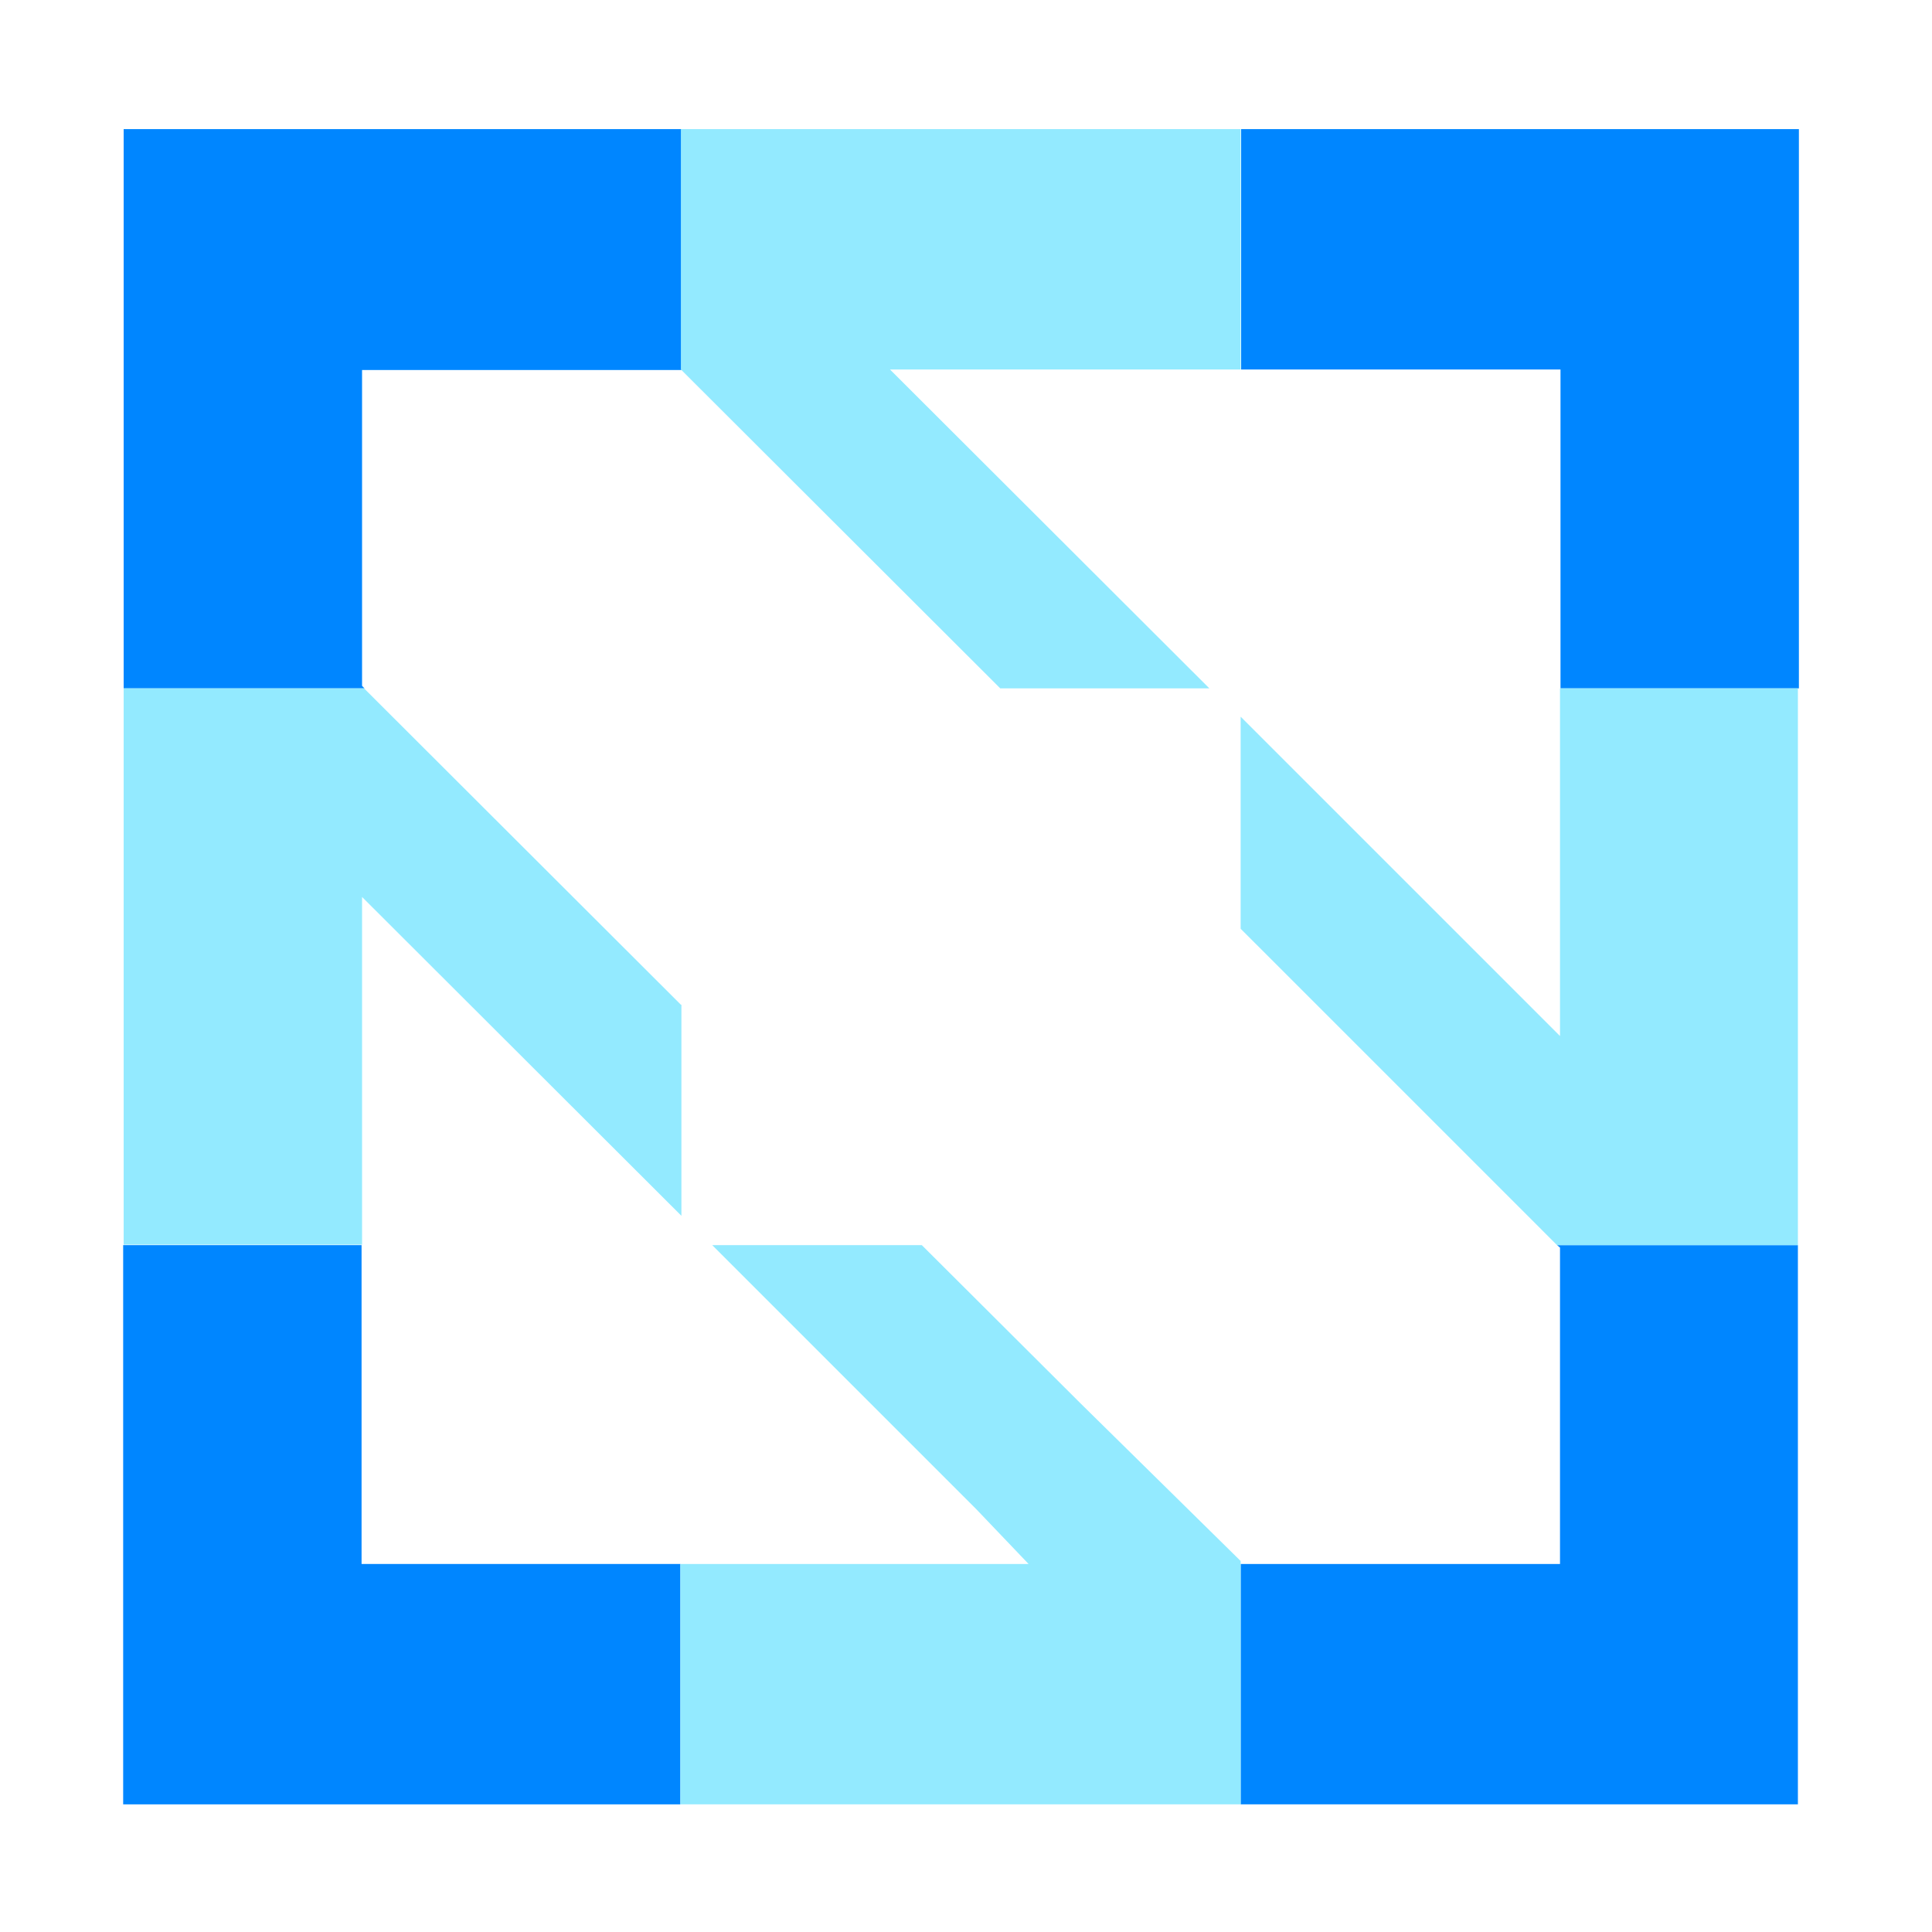
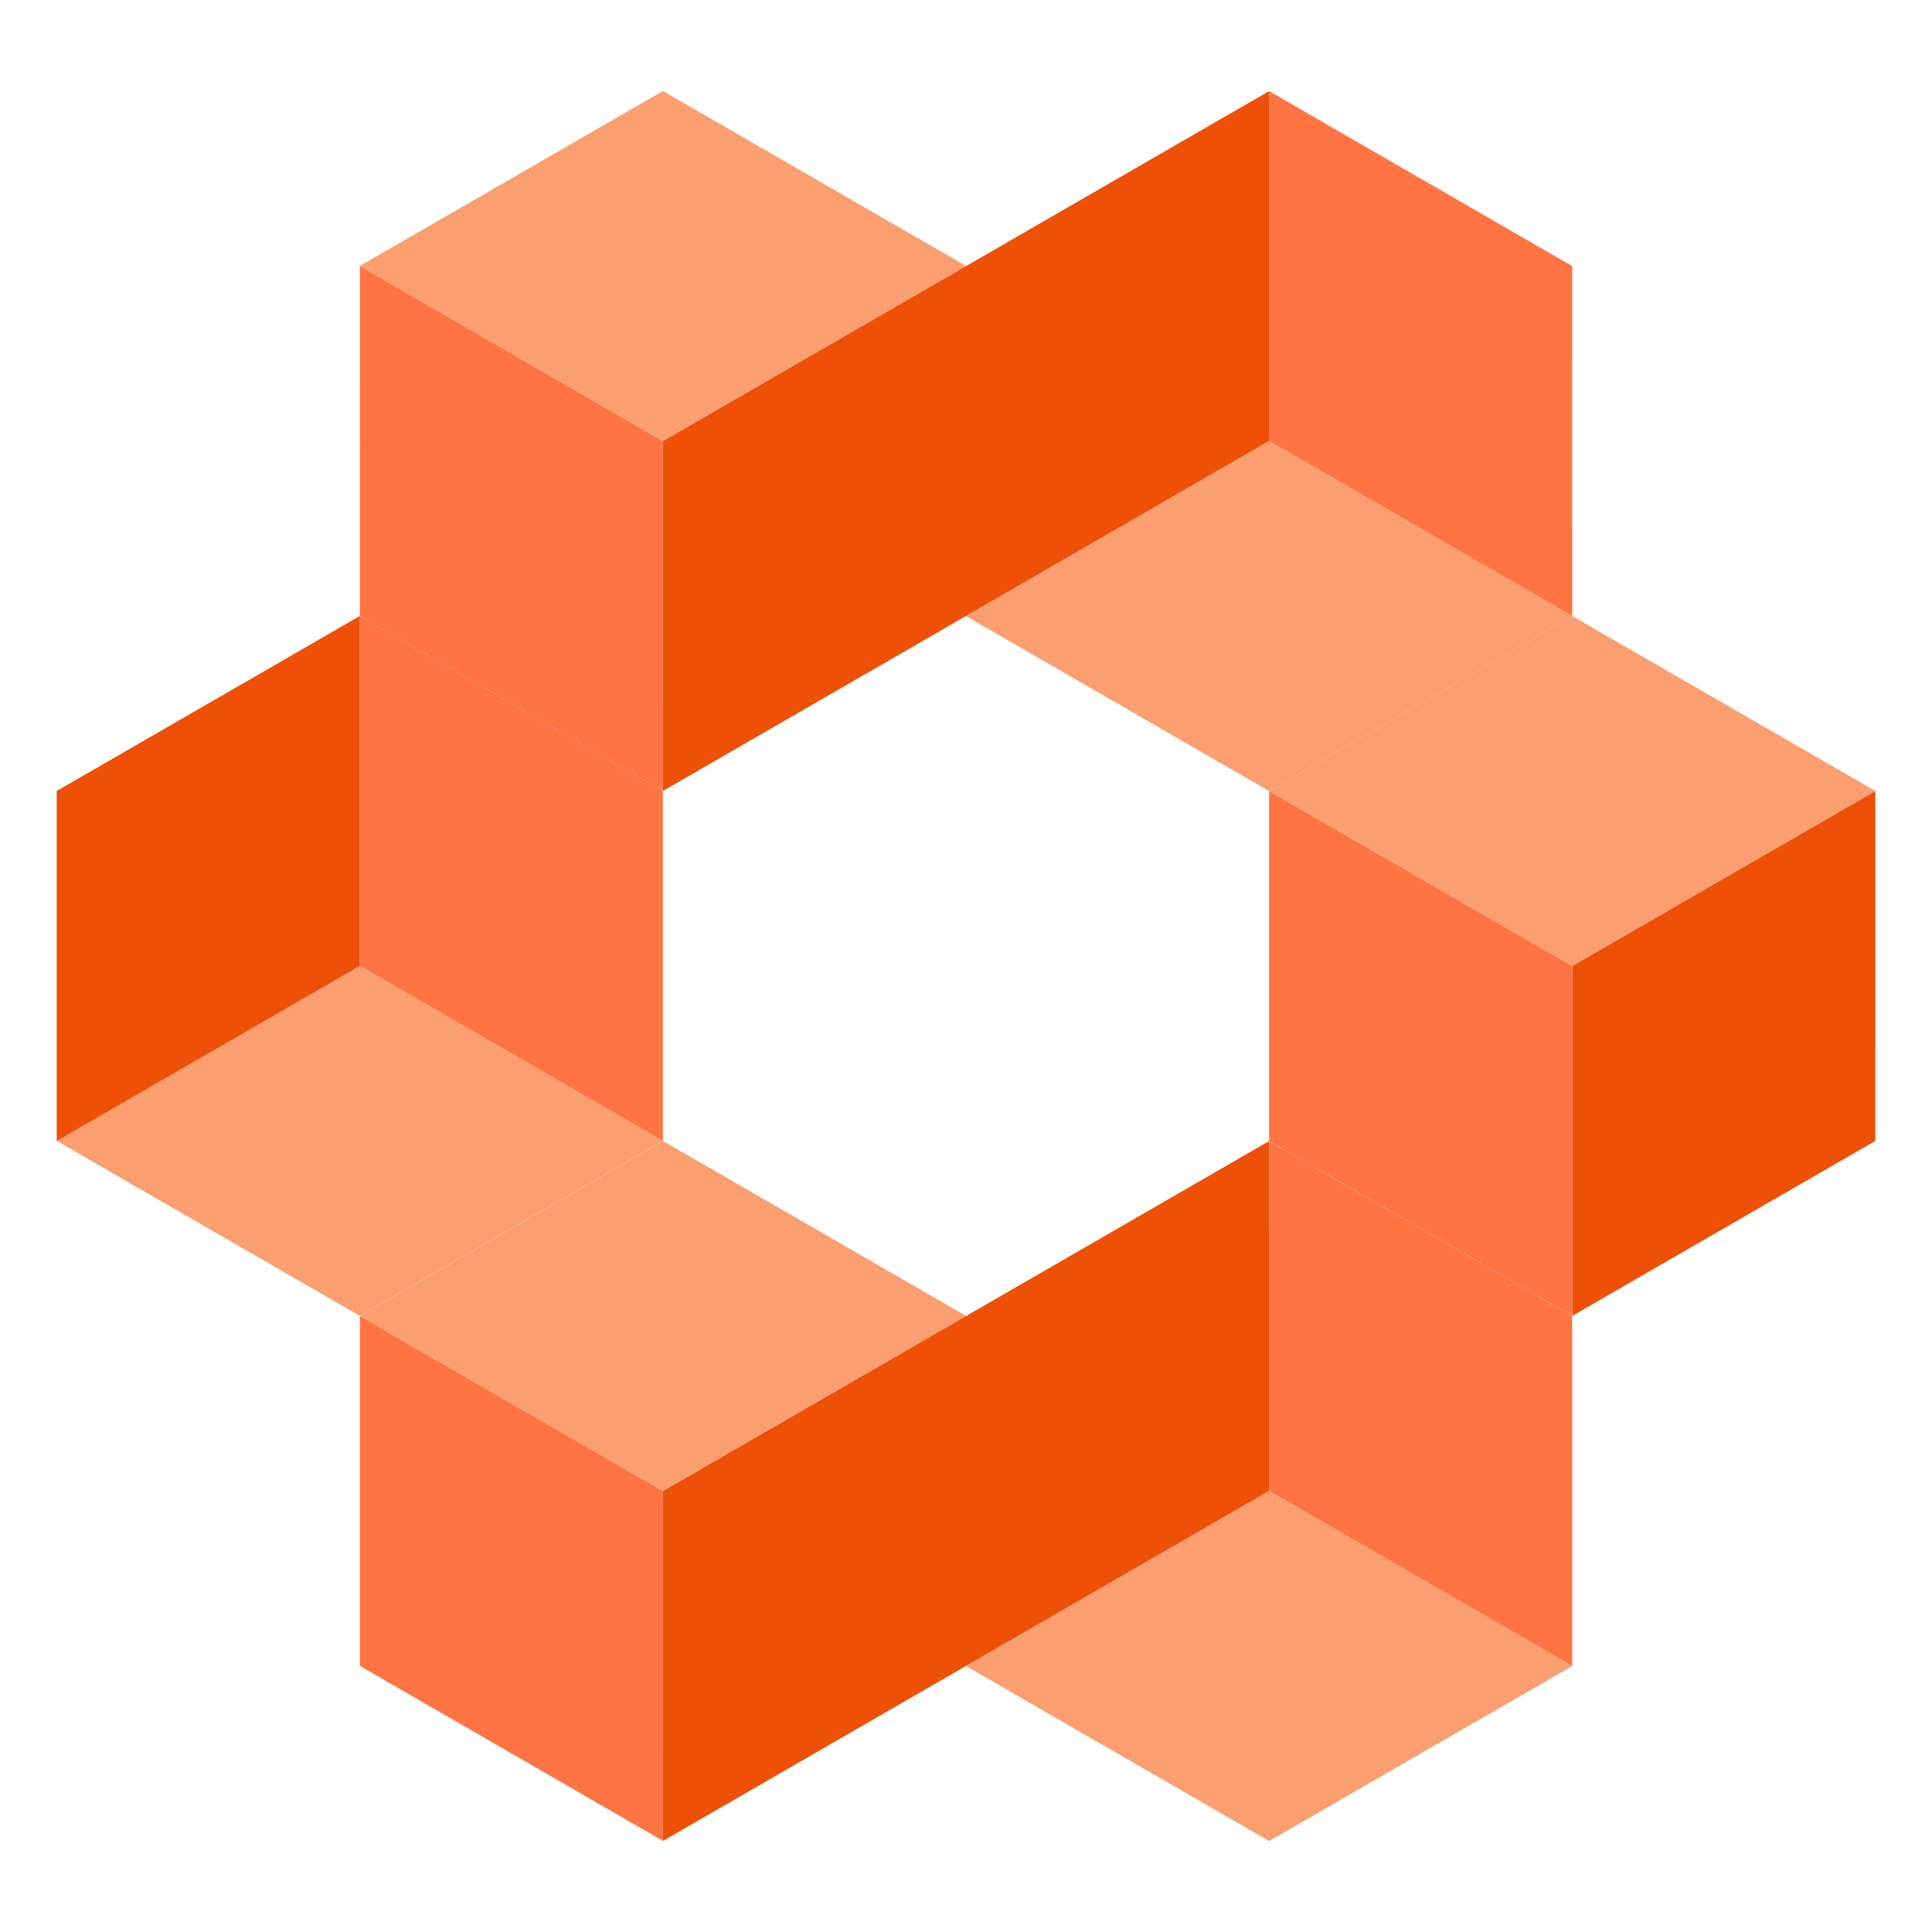
- <svg xmlns="http://www.w3.org/2000/svg" version="1.1" id="a" x="0px" y="0px" viewBox="0 0 389 389" style="enable-background:new 0 0 389 389;" xml:space="preserve">
-   <style type="text/css">
- 	.st0{fill:#0086FF;}
- 	.st1{fill:#93EAFF;}
- </style>
-   <g>
-     <path class="st0" d="M72.8,250.7h-48v112.6h112.2v-48.4H72.8V250.7z" />
-     <path class="st0" d="M314.1,251.2v63.7h-64.3v48.4h112.2V250.7h-48.5L314.1,251.2z" />
-     <path class="st0" d="M24.9,138.6h48.5l-0.5-0.5V74.5h64.3V26H24.9V138.6z" />
-     <path class="st0" d="M249.9,26v48.4h64.3v64.2h48V26C362.1,26,249.9,26,249.9,26z" />
-     <path class="st1" d="M243.5,138.6l-64.3-64.2h70.6V26H137.1v48.4l64.3,64.2H243.5z" />
-     <path class="st1" d="M185.6,250.7h-42.2l53.2,53.2l10.5,11h-70.1v48.4h112.8v-49l-32.1-31.6L185.6,250.7z" />
-     <path class="st1" d="M314.1,138.6v70l-11.1-11.1l-53.2-53.2V187l31.6,31.6l32.1,32.1h48.5V138.6H314.1L314.1,138.6z" />
-     <path class="st1" d="M137.1,202.3l-63.8-63.7H24.9v112h48v-70l64.3,64.2V202.3z" />
-   </g>
+ <svg xmlns="http://www.w3.org/2000/svg" width="137" height="137" viewBox="0 0 137 137" fill="none">
+   <rect width="24.817" height="24.817" transform="matrix(-0.86601 0.500028 -3.18907e-05 1 68.502 18.8594)" fill="#EE5007" />
+   <rect width="24.817" height="24.817" transform="matrix(-0.86601 -0.500028 3.18907e-05 1 47.0088 31.2695)" fill="#FF7442" />
+   <rect width="24.817" height="24.817" transform="matrix(-0.866041 0.499972 0.866041 0.499972 47.0088 6.45312)" fill="#FB9E70" />
+   <rect width="24.817" height="24.817" transform="matrix(3.19859e-05 1 0.86601 0.500028 25.5139 43.6797)" fill="#FF7442" />
+   <rect width="24.817" height="24.817" transform="matrix(-0.866041 0.499973 0.866041 0.499972 25.5139 68.4922)" fill="#FB9E70" />
+   <rect width="24.817" height="24.817" transform="matrix(-3.17834e-05 1 0.866009 -0.500028 4.02271 56.0898)" fill="#EE5007" />
+   <rect width="24.817" height="24.817" transform="matrix(-0.86601 0.500028 -3.19781e-05 1 68.5042 93.3125)" fill="#EE5007" />
+   <rect width="24.817" height="24.817" transform="matrix(-0.866009 -0.500028 3.18033e-05 1 47.011 105.723)" fill="#FF7442" />
+   <rect width="24.817" height="24.817" transform="matrix(-0.866041 0.499972 0.866041 0.499973 47.011 80.9062)" fill="#FB9E70" />
+   <rect width="24.817" height="24.817" transform="matrix(0.86601 -0.500028 3.18907e-05 -1 68.4985 118.141)" fill="#EE5007" />
+   <rect width="24.817" height="24.817" transform="matrix(0.86601 0.500028 -3.18907e-05 -1 89.9917 105.73)" fill="#FF7442" />
+   <rect width="24.817" height="24.817" transform="matrix(0.866041 -0.499972 -0.866041 -0.499972 89.9917 130.547)" fill="#FB9E70" />
+   <rect width="24.817" height="24.817" transform="matrix(-0.86601 0.500028 -3.19781e-05 1 132.979 56.0859)" fill="#EE5007" />
+   <rect width="24.817" height="24.817" transform="matrix(-0.866009 -0.500028 3.18033e-05 1 111.486 68.4961)" fill="#FF7442" />
+   <rect width="24.817" height="24.817" transform="matrix(-0.866041 0.499972 0.866041 0.499973 111.486 43.6797)" fill="#FB9E70" />
+   <rect width="24.817" height="24.817" transform="matrix(0.86601 -0.500028 3.18907e-05 -1 68.5002 43.6875)" fill="#EE5007" />
+   <rect width="24.817" height="24.817" transform="matrix(0.86601 0.500028 -3.18907e-05 -1 89.9934 31.2773)" fill="#FF7442" />
+   <rect width="24.817" height="24.817" transform="matrix(0.866041 -0.499972 -0.866041 -0.499972 89.9934 56.0938)" fill="#FB9E70" />
</svg>
